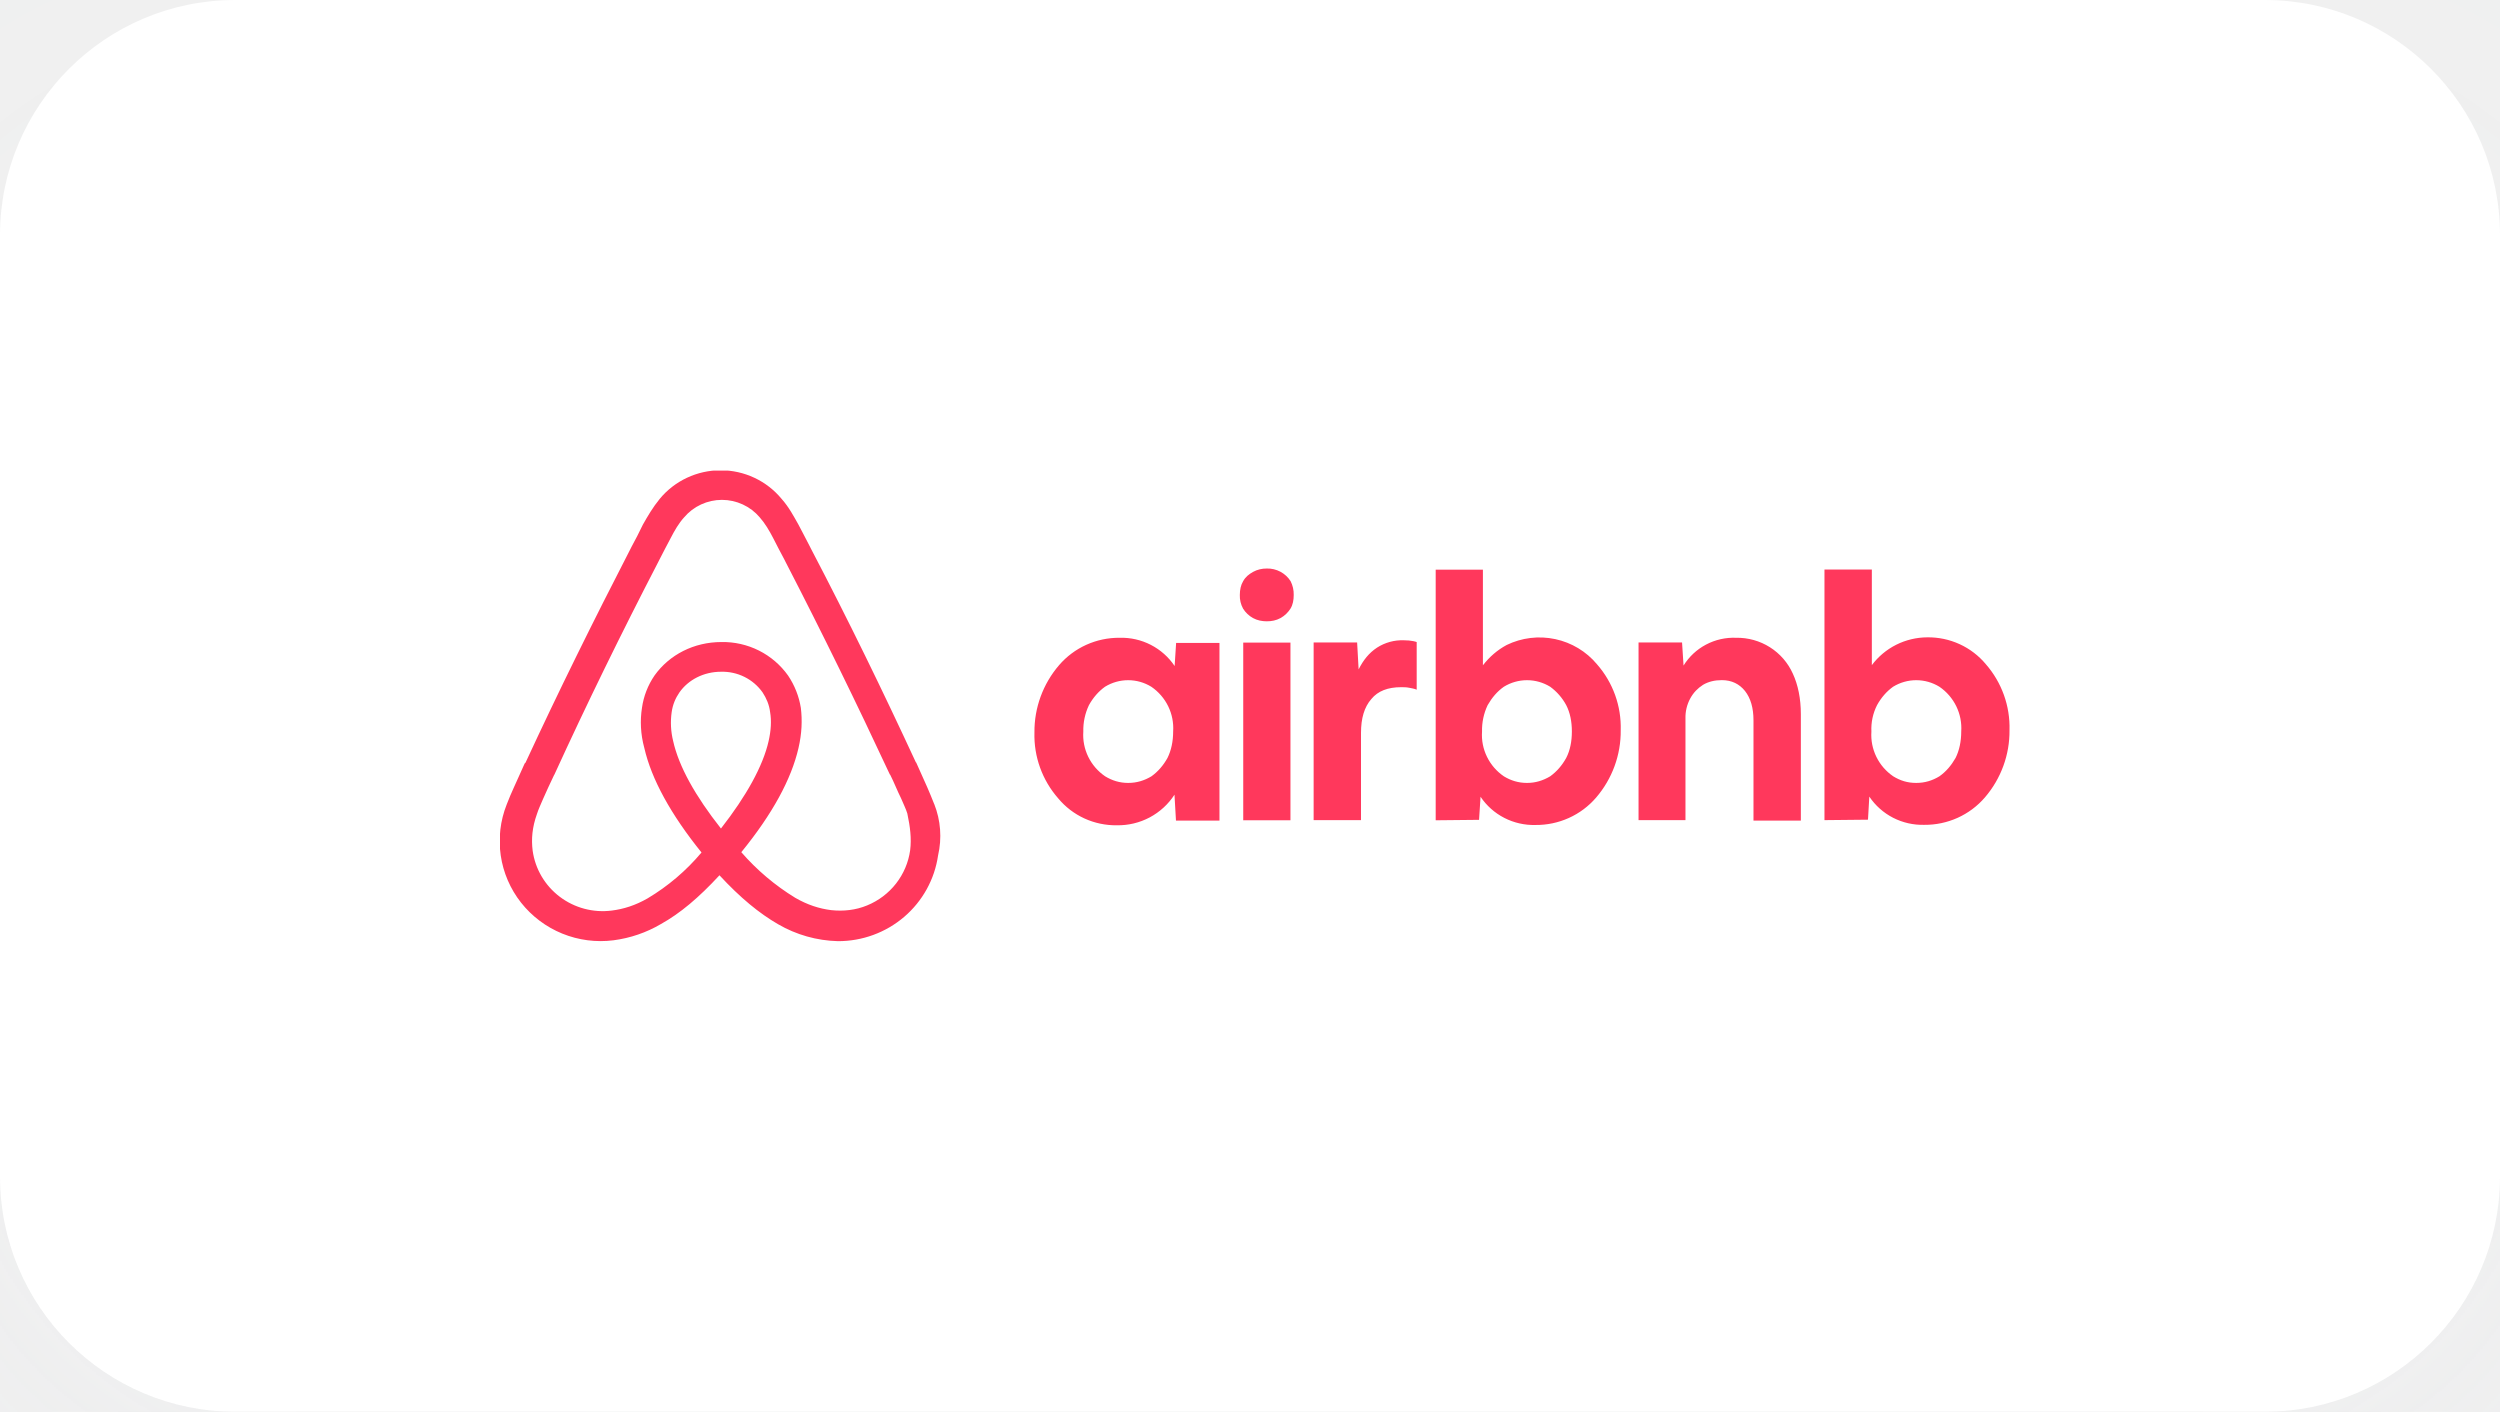
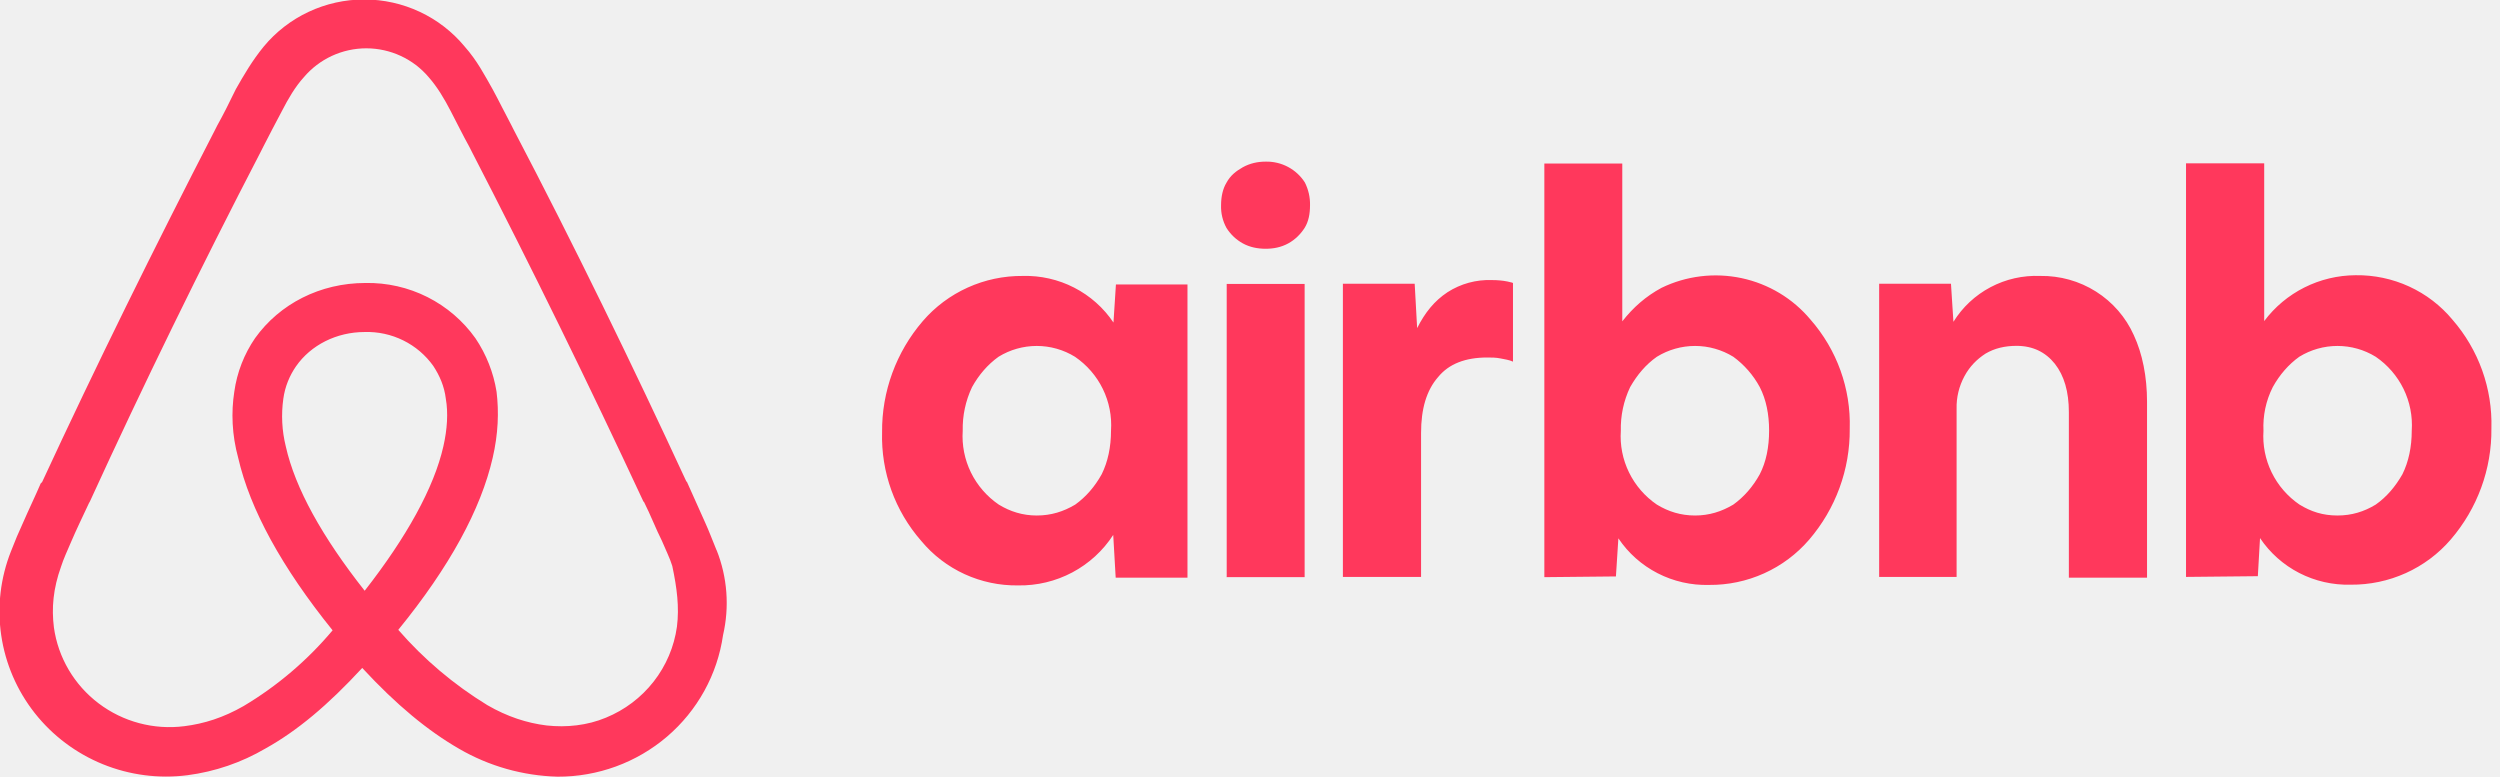
- <svg xmlns="http://www.w3.org/2000/svg" width="170" height="96" viewBox="0 0 170 96" fill="none">
-   <g clip-path="url(#clip0_8_215)">
-     <g filter="url(#filter0_d_8_215)">
-       <rect width="170" height="96" rx="16" fill="white" />
-     </g>
-     <g clip-path="url(#clip1_8_215)">
-       <path d="M63.526 54.679C63.364 54.289 63.213 53.879 63.051 53.529L62.304 51.859L62.274 51.829C60.052 47.029 57.679 42.149 55.165 37.349L55.064 37.149C54.812 36.679 54.559 36.159 54.297 35.679C53.973 35.109 53.66 34.499 53.145 33.919C52.643 33.312 52.011 32.823 51.296 32.488C50.58 32.152 49.797 31.978 49.005 31.978C48.213 31.978 47.431 32.152 46.715 32.488C45.999 32.823 45.367 33.312 44.865 33.919C44.39 34.499 44.037 35.109 43.714 35.679C43.461 36.199 43.209 36.709 42.946 37.179L42.845 37.379C40.371 42.179 37.958 47.059 35.736 51.859L35.676 51.919C35.453 52.439 35.191 52.979 34.938 53.559C34.777 53.909 34.615 54.289 34.454 54.709C34.018 55.809 33.878 57.002 34.05 58.172C34.221 59.341 34.697 60.446 35.431 61.378C36.165 62.309 37.131 63.035 38.235 63.485C39.338 63.934 40.541 64.091 41.724 63.939C42.859 63.791 43.951 63.417 44.936 62.839C46.248 62.109 47.511 61.049 48.924 59.519C50.338 61.049 51.631 62.109 52.913 62.849C54.146 63.566 55.543 63.962 56.972 63.999C58.628 64.006 60.23 63.419 61.483 62.348C62.736 61.276 63.555 59.792 63.789 58.169C64.059 57.003 63.968 55.783 63.526 54.669V54.679ZM49.025 56.339C47.288 54.139 46.157 52.119 45.774 50.389C45.615 49.748 45.581 49.083 45.673 48.429C45.743 47.919 45.935 47.469 46.198 47.089C46.804 46.219 47.864 45.679 49.025 45.679C49.577 45.663 50.124 45.782 50.617 46.026C51.111 46.27 51.535 46.632 51.853 47.079C52.115 47.479 52.307 47.919 52.368 48.429C52.469 49.009 52.428 49.679 52.267 50.389C51.883 52.089 50.752 54.129 49.025 56.339ZM61.89 57.819C61.776 58.643 61.445 59.423 60.931 60.081C60.417 60.739 59.738 61.252 58.962 61.569C58.194 61.889 57.346 61.979 56.518 61.889C55.71 61.789 54.902 61.529 54.074 61.049C52.7 60.208 51.463 59.162 50.409 57.949C52.529 55.349 53.812 52.979 54.297 50.869C54.529 49.869 54.559 48.969 54.458 48.139C54.332 47.352 54.036 46.602 53.59 45.939C53.08 45.221 52.4 44.637 51.61 44.239C50.819 43.842 49.942 43.642 49.056 43.659C47.188 43.659 45.521 44.519 44.511 45.929C44.057 46.59 43.763 47.347 43.653 48.139C43.522 48.979 43.552 49.909 43.815 50.869C44.299 52.979 45.612 55.379 47.703 57.969C46.666 59.205 45.427 60.26 44.037 61.089C43.199 61.569 42.401 61.819 41.593 61.919C40.337 62.079 39.068 61.74 38.062 60.978C37.056 60.216 36.394 59.092 36.221 57.849C36.12 57.049 36.191 56.249 36.514 55.349C36.615 55.029 36.766 54.709 36.928 54.329C37.15 53.809 37.413 53.269 37.665 52.729L37.705 52.659C39.887 47.889 42.27 43.019 44.744 38.249L44.845 38.049C45.097 37.569 45.35 37.059 45.612 36.579C45.875 36.069 46.157 35.579 46.521 35.179C46.836 34.807 47.229 34.508 47.673 34.303C48.117 34.098 48.601 33.991 49.091 33.991C49.581 33.991 50.065 34.098 50.509 34.303C50.953 34.508 51.346 34.807 51.661 35.179C52.014 35.579 52.307 36.069 52.57 36.579C52.822 37.059 53.075 37.579 53.337 38.049L53.438 38.249C55.902 43.019 58.285 47.889 60.507 52.659L60.537 52.689C60.8 53.209 61.022 53.789 61.274 54.289C61.436 54.679 61.597 54.989 61.698 55.319C61.89 56.219 61.991 57.019 61.89 57.819V57.819ZM75.947 56.119C75.186 56.13 74.432 55.971 73.742 55.655C73.051 55.338 72.442 54.871 71.958 54.289C70.871 53.049 70.295 51.45 70.342 49.809C70.326 48.132 70.921 46.506 72.019 45.229C72.526 44.64 73.158 44.168 73.87 43.846C74.582 43.525 75.356 43.362 76.138 43.369C76.875 43.349 77.604 43.515 78.257 43.851C78.911 44.187 79.468 44.682 79.875 45.289L79.976 43.719H82.924V55.799H79.966L79.865 54.039C79.445 54.688 78.864 55.219 78.179 55.584C77.493 55.948 76.725 56.132 75.947 56.119V56.119ZM76.714 53.239C77.3 53.239 77.815 53.079 78.299 52.789C78.744 52.469 79.107 52.049 79.39 51.539C79.643 51.029 79.774 50.419 79.774 49.739C79.813 49.149 79.697 48.558 79.437 48.025C79.177 47.492 78.781 47.035 78.289 46.699C77.817 46.408 77.271 46.253 76.714 46.253C76.157 46.253 75.612 46.408 75.139 46.699C74.695 47.019 74.331 47.439 74.048 47.949C73.781 48.512 73.65 49.128 73.665 49.749C73.625 50.34 73.741 50.93 74.001 51.463C74.262 51.996 74.657 52.453 75.149 52.789C75.624 53.079 76.138 53.239 76.714 53.239ZM87.973 40.459C87.973 40.809 87.913 41.129 87.751 41.389C87.59 41.639 87.368 41.869 87.075 42.029C86.782 42.189 86.469 42.249 86.146 42.249C85.823 42.249 85.499 42.189 85.207 42.029C84.93 41.877 84.697 41.656 84.53 41.389C84.374 41.104 84.297 40.783 84.308 40.459C84.308 40.099 84.379 39.779 84.53 39.529C84.692 39.229 84.924 39.049 85.207 38.889C85.499 38.729 85.812 38.659 86.146 38.659C86.467 38.652 86.785 38.727 87.068 38.878C87.351 39.029 87.59 39.25 87.761 39.519C87.908 39.811 87.981 40.133 87.973 40.459V40.459ZM84.54 55.759V43.699H87.751V55.779H84.53L84.54 55.759ZM96.335 46.859V46.899C96.183 46.829 95.981 46.799 95.83 46.769C95.628 46.729 95.466 46.729 95.274 46.729C94.376 46.729 93.699 46.989 93.255 47.529C92.77 48.079 92.548 48.849 92.548 49.839V55.769H89.327V43.689H92.285L92.386 45.519C92.709 44.879 93.093 44.399 93.638 44.039C94.181 43.689 94.819 43.515 95.466 43.539C95.698 43.539 95.921 43.559 96.112 43.599C96.213 43.629 96.274 43.629 96.335 43.659V46.859V46.859ZM97.627 55.759V38.739H100.838V45.239C101.293 44.659 101.808 44.209 102.454 43.859C103.477 43.362 104.639 43.221 105.753 43.459C106.867 43.697 107.868 44.299 108.594 45.169C109.683 46.412 110.259 48.015 110.209 49.659C110.226 51.336 109.631 52.962 108.533 54.239C108.025 54.829 107.393 55.301 106.681 55.622C105.97 55.943 105.195 56.106 104.413 56.099C103.677 56.119 102.948 55.953 102.294 55.617C101.641 55.282 101.084 54.787 100.677 54.179L100.576 55.749L97.627 55.779V55.759ZM103.837 53.239C104.413 53.239 104.928 53.079 105.413 52.789C105.857 52.469 106.221 52.049 106.503 51.539C106.766 51.029 106.887 50.419 106.887 49.739C106.887 49.069 106.766 48.459 106.503 47.949C106.238 47.457 105.866 47.03 105.413 46.699C104.94 46.408 104.394 46.253 103.837 46.253C103.281 46.253 102.735 46.408 102.262 46.699C101.808 47.019 101.454 47.439 101.161 47.949C100.894 48.512 100.763 49.128 100.778 49.749C100.738 50.34 100.854 50.93 101.115 51.463C101.375 51.996 101.77 52.453 102.262 52.789C102.737 53.079 103.252 53.239 103.837 53.239ZM111.421 55.769V43.689H114.38L114.481 45.259C114.853 44.657 115.38 44.165 116.009 43.833C116.637 43.5 117.344 43.34 118.056 43.369C118.87 43.355 119.67 43.579 120.356 44.013C121.042 44.447 121.583 45.072 121.913 45.809C122.266 46.569 122.458 47.509 122.458 48.559V55.799H119.237V48.979C119.237 48.139 119.045 47.479 118.661 46.989C118.278 46.509 117.753 46.249 117.086 46.249C116.601 46.249 116.177 46.349 115.804 46.569C115.45 46.799 115.157 47.089 114.935 47.499C114.711 47.914 114.599 48.379 114.612 48.849V55.769H111.421V55.769ZM124.064 55.769V38.729H127.285V45.229C127.721 44.646 128.289 44.172 128.943 43.843C129.597 43.515 130.319 43.343 131.052 43.339C131.813 43.328 132.566 43.487 133.257 43.804C133.947 44.121 134.557 44.587 135.04 45.169C136.122 46.412 136.694 48.01 136.646 49.649C136.664 51.326 136.068 52.953 134.97 54.229C134.462 54.819 133.83 55.291 133.118 55.612C132.406 55.933 131.632 56.096 130.85 56.089C130.114 56.109 129.385 55.943 128.731 55.608C128.077 55.272 127.521 54.777 127.113 54.169L127.023 55.739L124.064 55.769V55.769ZM130.304 53.239C130.89 53.239 131.405 53.079 131.88 52.789C132.334 52.469 132.688 52.049 132.98 51.539C133.233 51.029 133.364 50.419 133.364 49.739C133.404 49.149 133.287 48.558 133.027 48.025C132.767 47.492 132.372 47.035 131.88 46.699C131.407 46.408 130.861 46.253 130.304 46.253C129.748 46.253 129.202 46.408 128.729 46.699C128.285 47.019 127.921 47.439 127.639 47.949C127.357 48.507 127.225 49.127 127.255 49.749C127.215 50.34 127.332 50.93 127.592 51.463C127.852 51.996 128.247 52.453 128.739 52.789C129.214 53.079 129.699 53.239 130.304 53.239Z" fill="#FF385C" />
-     </g>
-   </g>
-   <defs>
-     <filter id="filter0_d_8_215" x="-40" y="-10" width="250" height="176" filterUnits="userSpaceOnUse" color-interpolation-filters="sRGB">
-       <feFlood flood-opacity="0" result="BackgroundImageFix" />
-       <feColorMatrix in="SourceAlpha" type="matrix" values="0 0 0 0 0 0 0 0 0 0 0 0 0 0 0 0 0 0 127 0" result="hardAlpha" />
-       <feOffset dy="30" />
-       <feGaussianBlur stdDeviation="20" />
-       <feColorMatrix type="matrix" values="0 0 0 0 0.831 0 0 0 0 0.851 0 0 0 0 0.91 0 0 0 0.2 0" />
-       <feBlend mode="normal" in2="BackgroundImageFix" result="effect1_dropShadow_8_215" />
-       <feBlend mode="normal" in="SourceGraphic" in2="effect1_dropShadow_8_215" result="shape" />
-     </filter>
-     <clipPath id="clip0_8_215">
-       <rect width="170" height="96" fill="white" />
-     </clipPath>
-     <clipPath id="clip1_8_215">
-       <rect width="103" height="32" fill="white" transform="translate(34 32)" />
-     </clipPath>
-   </defs>
+ <svg xmlns="http://www.w3.org/2000/svg" width="103" height="32" viewBox="0 0 103 32" fill="none">
+   <path d="M29.526 22.679C29.364 22.289 29.213 21.879 29.052 21.529L28.304 19.859L28.274 19.829C26.052 15.029 23.679 10.149 21.165 5.349L21.064 5.149C20.811 4.679 20.559 4.159 20.297 3.679C19.973 3.109 19.66 2.499 19.145 1.919C18.643 1.312 18.012 0.823 17.296 0.488C16.58 0.152 15.797 -0.022 15.005 -0.022C14.213 -0.022 13.431 0.152 12.715 0.488C11.999 0.823 11.367 1.312 10.865 1.919C10.39 2.499 10.037 3.109 9.714 3.679C9.461 4.199 9.209 4.709 8.946 5.179L8.845 5.379C6.371 10.179 3.958 15.059 1.736 19.859L1.676 19.919C1.454 20.439 1.191 20.979 0.939 21.559C0.777 21.909 0.615 22.289 0.454 22.709C0.018 23.809 -0.122 25.002 0.05 26.172C0.221 27.341 0.697 28.446 1.431 29.378C2.165 30.309 3.131 31.035 4.235 31.485C5.338 31.934 6.541 32.09 7.724 31.939C8.859 31.791 9.951 31.417 10.936 30.839C12.248 30.109 13.511 29.049 14.924 27.519C16.338 29.049 17.631 30.109 18.913 30.849C20.146 31.566 21.543 31.962 22.973 31.999C24.628 32.006 26.23 31.419 27.483 30.348C28.736 29.276 29.555 27.792 29.789 26.169C30.059 25.003 29.968 23.783 29.526 22.669V22.679ZM15.025 24.339C13.288 22.139 12.158 20.119 11.774 18.389C11.615 17.748 11.581 17.083 11.673 16.429C11.743 15.919 11.935 15.469 12.198 15.089C12.804 14.219 13.864 13.679 15.025 13.679C15.577 13.662 16.124 13.782 16.617 14.026C17.111 14.27 17.535 14.632 17.853 15.079C18.115 15.479 18.307 15.919 18.368 16.429C18.469 17.009 18.428 17.679 18.267 18.389C17.883 20.089 16.752 22.129 15.025 24.339ZM27.89 25.819C27.776 26.643 27.445 27.423 26.931 28.081C26.417 28.739 25.738 29.252 24.962 29.569C24.194 29.889 23.346 29.979 22.518 29.889C21.71 29.789 20.902 29.529 20.074 29.049C18.7 28.208 17.463 27.162 16.409 25.949C18.529 23.349 19.812 20.979 20.297 18.869C20.529 17.869 20.559 16.969 20.458 16.139C20.332 15.352 20.036 14.602 19.59 13.939C19.08 13.22 18.4 12.637 17.61 12.239C16.819 11.841 15.942 11.642 15.056 11.659C13.188 11.659 11.521 12.519 10.511 13.929C10.057 14.59 9.763 15.347 9.653 16.139C9.522 16.979 9.552 17.909 9.815 18.869C10.299 20.979 11.612 23.379 13.703 25.969C12.666 27.205 11.427 28.26 10.037 29.089C9.199 29.569 8.401 29.819 7.593 29.919C6.337 30.079 5.068 29.74 4.062 28.978C3.056 28.216 2.394 27.092 2.221 25.849C2.12 25.049 2.191 24.249 2.514 23.349C2.615 23.029 2.766 22.709 2.928 22.329C3.15 21.809 3.413 21.269 3.665 20.729L3.705 20.659C5.887 15.889 8.27 11.019 10.744 6.249L10.845 6.049C11.097 5.569 11.35 5.059 11.612 4.579C11.875 4.069 12.158 3.579 12.521 3.179C12.836 2.807 13.229 2.508 13.673 2.303C14.117 2.098 14.601 1.991 15.091 1.991C15.581 1.991 16.065 2.098 16.509 2.303C16.953 2.508 17.346 2.807 17.661 3.179C18.014 3.579 18.307 4.069 18.57 4.579C18.822 5.059 19.075 5.579 19.337 6.049L19.438 6.249C21.902 11.019 24.285 15.889 26.507 20.659L26.537 20.689C26.8 21.209 27.022 21.789 27.274 22.289C27.436 22.679 27.597 22.989 27.698 23.319C27.89 24.219 27.991 25.019 27.89 25.819ZM41.947 24.119C41.186 24.13 40.432 23.971 39.742 23.655C39.051 23.338 38.441 22.871 37.958 22.289C36.871 21.049 36.295 19.45 36.342 17.809C36.326 16.132 36.921 14.506 38.019 13.229C38.526 12.64 39.158 12.168 39.87 11.847C40.582 11.525 41.356 11.362 42.139 11.369C42.875 11.349 43.604 11.515 44.257 11.851C44.911 12.187 45.468 12.682 45.875 13.289L45.976 11.719H48.924V23.799H45.966L45.865 22.039C45.445 22.688 44.864 23.22 44.179 23.584C43.493 23.948 42.725 24.132 41.947 24.119ZM42.714 21.239C43.3 21.239 43.815 21.079 44.3 20.789C44.744 20.469 45.107 20.049 45.39 19.539C45.643 19.029 45.774 18.419 45.774 17.739C45.813 17.149 45.697 16.558 45.437 16.025C45.177 15.492 44.781 15.035 44.289 14.699C43.817 14.408 43.271 14.253 42.714 14.253C42.157 14.253 41.611 14.408 41.139 14.699C40.694 15.019 40.331 15.439 40.048 15.949C39.781 16.512 39.65 17.128 39.664 17.749C39.625 18.34 39.741 18.93 40.001 19.463C40.262 19.996 40.657 20.453 41.149 20.789C41.623 21.079 42.139 21.239 42.714 21.239ZM53.973 8.459C53.973 8.809 53.913 9.129 53.751 9.389C53.59 9.639 53.368 9.869 53.075 10.029C52.782 10.189 52.469 10.249 52.146 10.249C51.823 10.249 51.499 10.189 51.207 10.029C50.93 9.877 50.697 9.656 50.53 9.389C50.374 9.104 50.297 8.783 50.308 8.459C50.308 8.099 50.379 7.779 50.53 7.529C50.692 7.229 50.924 7.049 51.207 6.889C51.499 6.729 51.812 6.659 52.146 6.659C52.467 6.652 52.785 6.727 53.068 6.878C53.351 7.029 53.59 7.25 53.761 7.519C53.908 7.811 53.981 8.133 53.973 8.459ZM50.54 23.759V11.699H53.751V23.779H50.53L50.54 23.759ZM62.335 14.859V14.899C62.183 14.829 61.981 14.799 61.83 14.769C61.628 14.729 61.466 14.729 61.274 14.729C60.376 14.729 59.699 14.989 59.255 15.529C58.77 16.079 58.548 16.849 58.548 17.839V23.769H55.327V11.689H58.285L58.386 13.519C58.709 12.879 59.093 12.399 59.638 12.039C60.181 11.689 60.819 11.515 61.466 11.539C61.698 11.539 61.921 11.559 62.112 11.599C62.213 11.629 62.274 11.629 62.335 11.659V14.859ZM63.627 23.759V6.739H66.838V13.239C67.293 12.659 67.808 12.209 68.454 11.859C69.477 11.362 70.639 11.222 71.753 11.459C72.867 11.697 73.868 12.299 74.594 13.169C75.683 14.412 76.259 16.015 76.209 17.659C76.226 19.336 75.631 20.962 74.533 22.239C74.025 22.829 73.393 23.301 72.681 23.622C71.97 23.943 71.195 24.106 70.413 24.099C69.677 24.119 68.948 23.953 68.294 23.617C67.641 23.282 67.084 22.787 66.677 22.179L66.576 23.749L63.627 23.779V23.759ZM69.838 21.239C70.413 21.239 70.928 21.079 71.413 20.789C71.857 20.469 72.221 20.049 72.503 19.539C72.766 19.029 72.887 18.419 72.887 17.739C72.887 17.069 72.766 16.459 72.503 15.949C72.238 15.457 71.866 15.03 71.413 14.699C70.94 14.408 70.394 14.253 69.838 14.253C69.281 14.253 68.735 14.408 68.262 14.699C67.808 15.019 67.454 15.439 67.162 15.949C66.894 16.512 66.763 17.128 66.778 17.749C66.738 18.34 66.855 18.93 67.115 19.463C67.375 19.996 67.77 20.453 68.262 20.789C68.737 21.079 69.252 21.239 69.838 21.239ZM77.421 23.769V11.689H80.38L80.481 13.259C80.853 12.657 81.38 12.165 82.008 11.833C82.637 11.5 83.344 11.34 84.055 11.369C84.87 11.355 85.67 11.579 86.356 12.013C87.042 12.447 87.584 13.072 87.913 13.809C88.266 14.569 88.458 15.509 88.458 16.559V23.799H85.237V16.979C85.237 16.139 85.045 15.479 84.661 14.989C84.278 14.509 83.753 14.249 83.086 14.249C82.601 14.249 82.177 14.349 81.804 14.569C81.45 14.799 81.157 15.089 80.935 15.499C80.711 15.914 80.599 16.379 80.612 16.849V23.769H77.421ZM90.064 23.769V6.729H93.285V13.229C93.721 12.646 94.289 12.171 94.943 11.843C95.597 11.515 96.319 11.343 97.052 11.339C97.813 11.328 98.566 11.487 99.257 11.804C99.947 12.121 100.557 12.587 101.04 13.169C102.122 14.412 102.694 16.01 102.646 17.649C102.664 19.326 102.068 20.953 100.97 22.229C100.462 22.819 99.83 23.291 99.118 23.612C98.406 23.933 97.632 24.096 96.85 24.089C96.114 24.109 95.385 23.943 94.731 23.608C94.077 23.272 93.521 22.777 93.113 22.169L93.023 23.739L90.064 23.769ZM96.304 21.239C96.89 21.239 97.405 21.079 97.88 20.789C98.334 20.469 98.688 20.049 98.98 19.539C99.233 19.029 99.364 18.419 99.364 17.739C99.403 17.149 99.287 16.558 99.027 16.025C98.767 15.492 98.372 15.035 97.88 14.699C97.407 14.408 96.861 14.253 96.304 14.253C95.748 14.253 95.202 14.408 94.729 14.699C94.285 15.019 93.921 15.439 93.638 15.949C93.357 16.507 93.225 17.127 93.255 17.749C93.216 18.34 93.332 18.93 93.592 19.463C93.852 19.996 94.247 20.453 94.739 20.789C95.214 21.079 95.698 21.239 96.304 21.239Z" fill="#FF385C" />
</svg>
